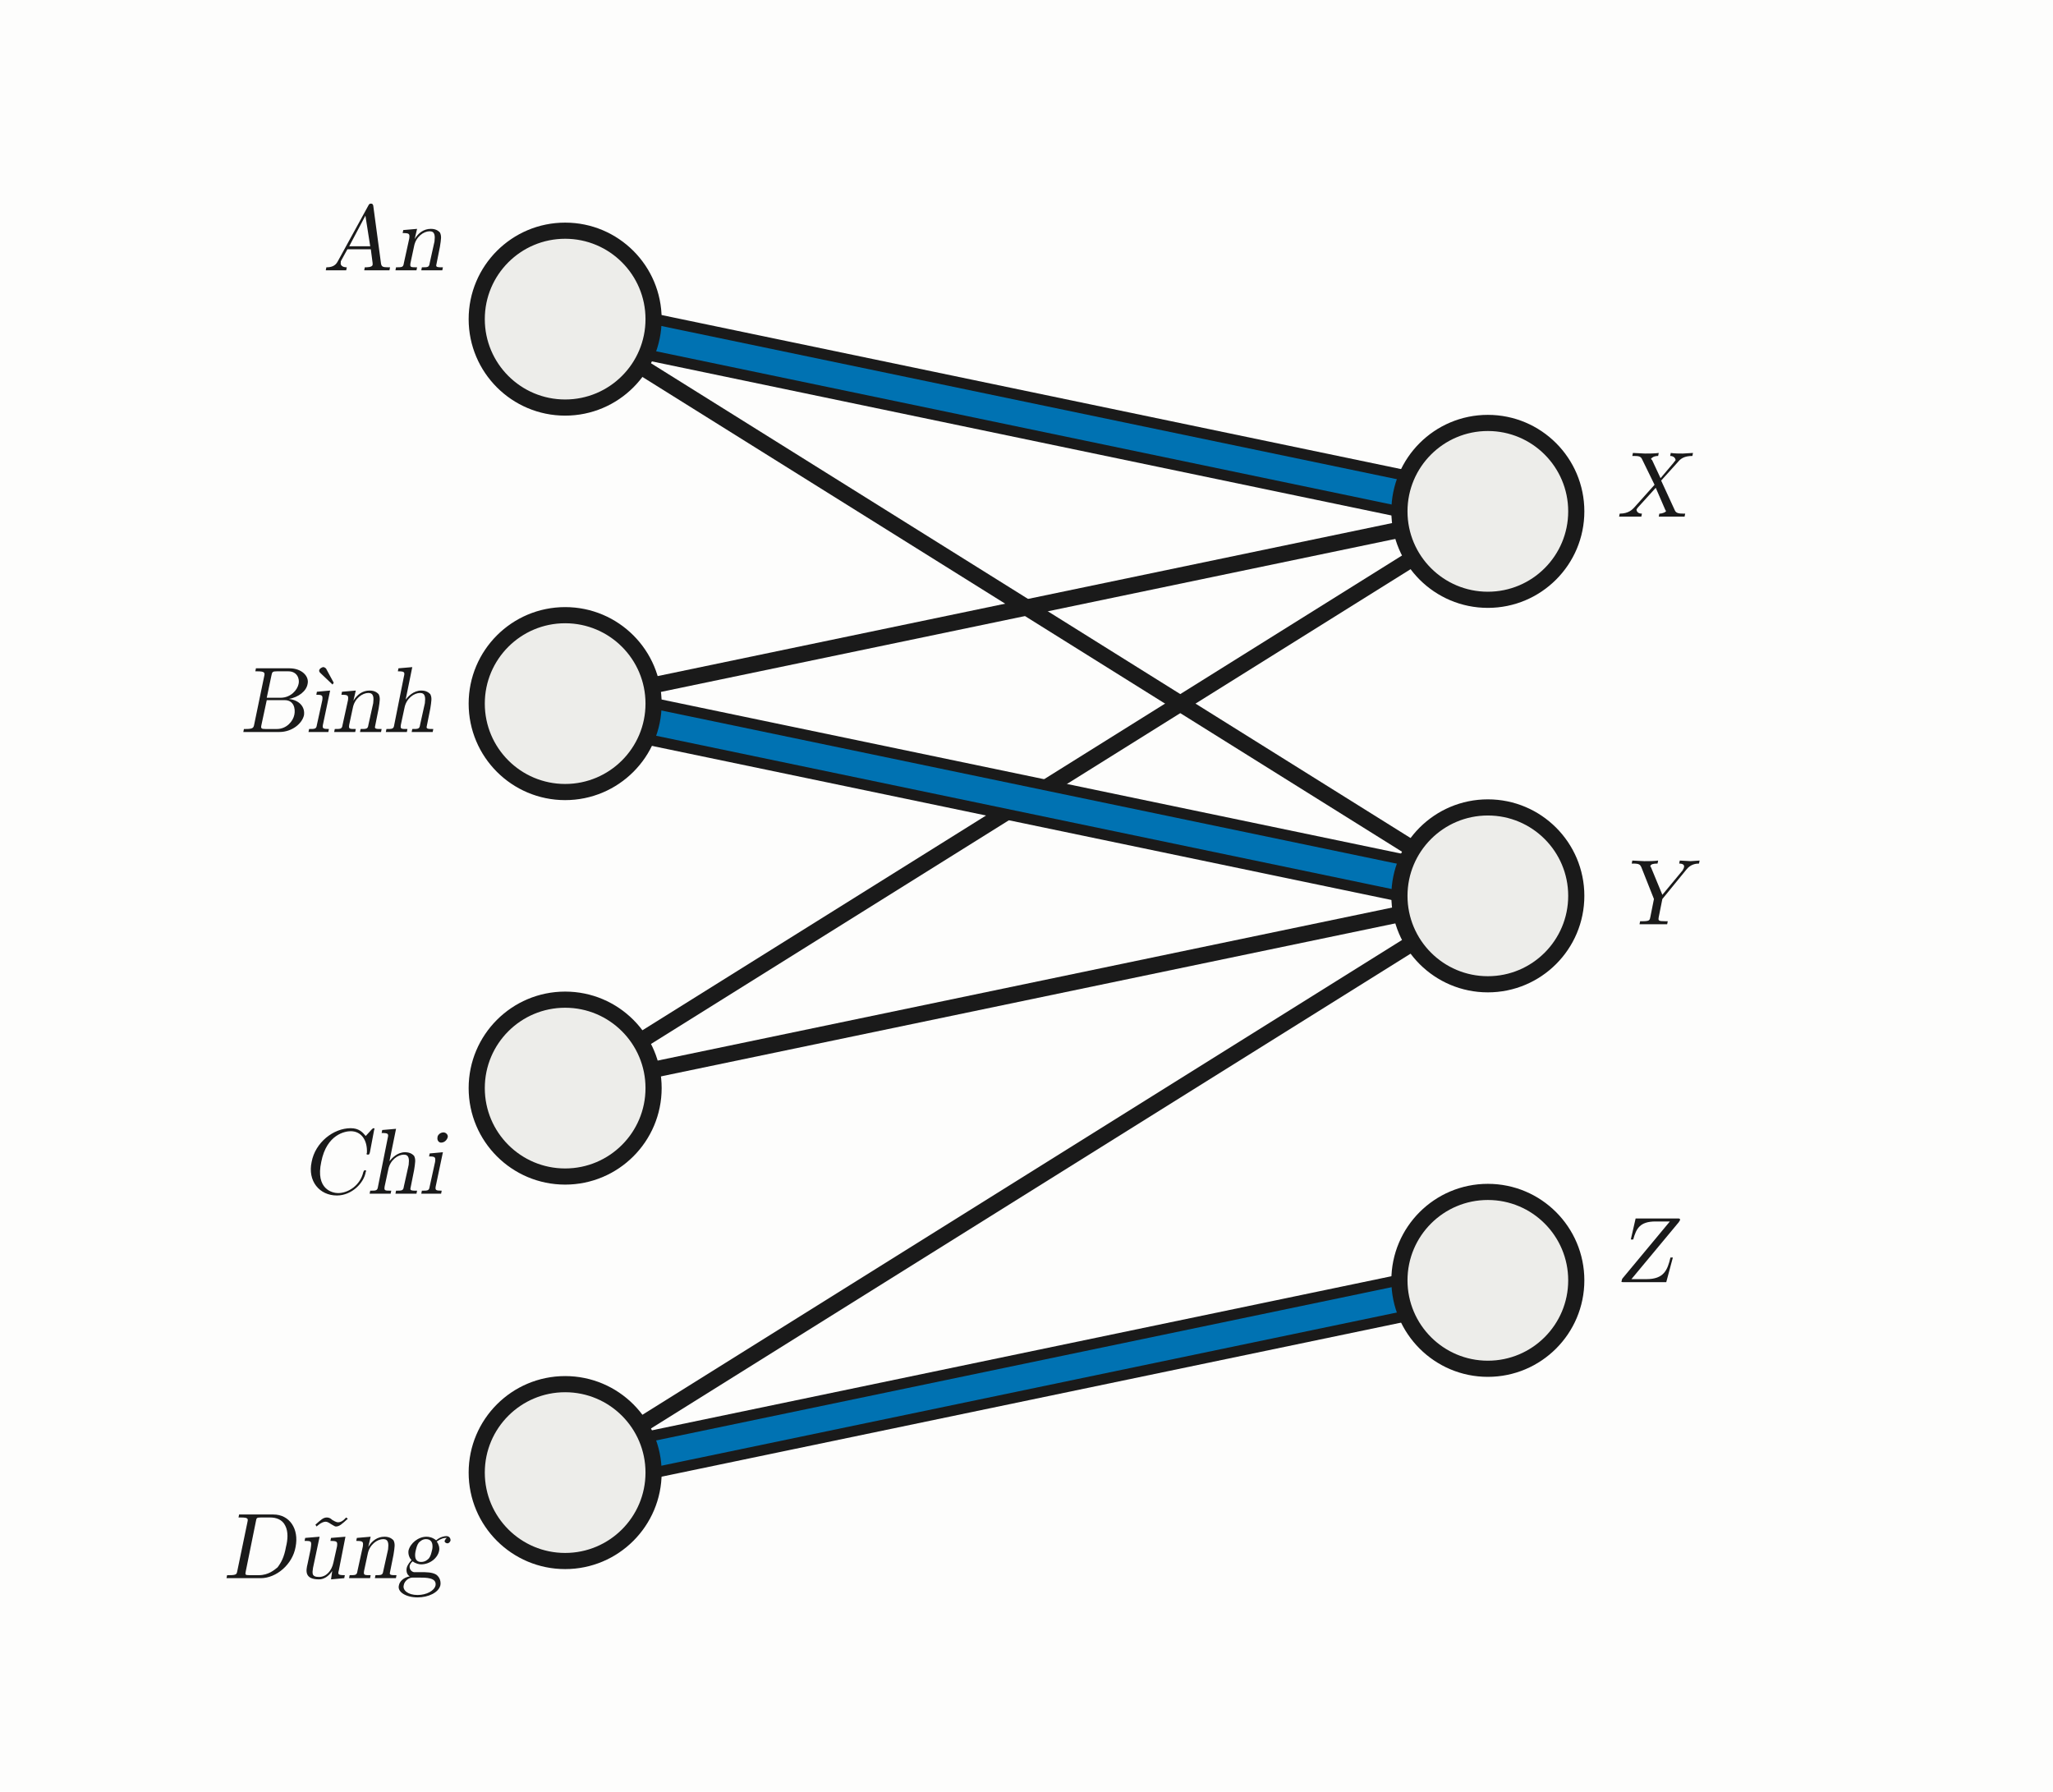
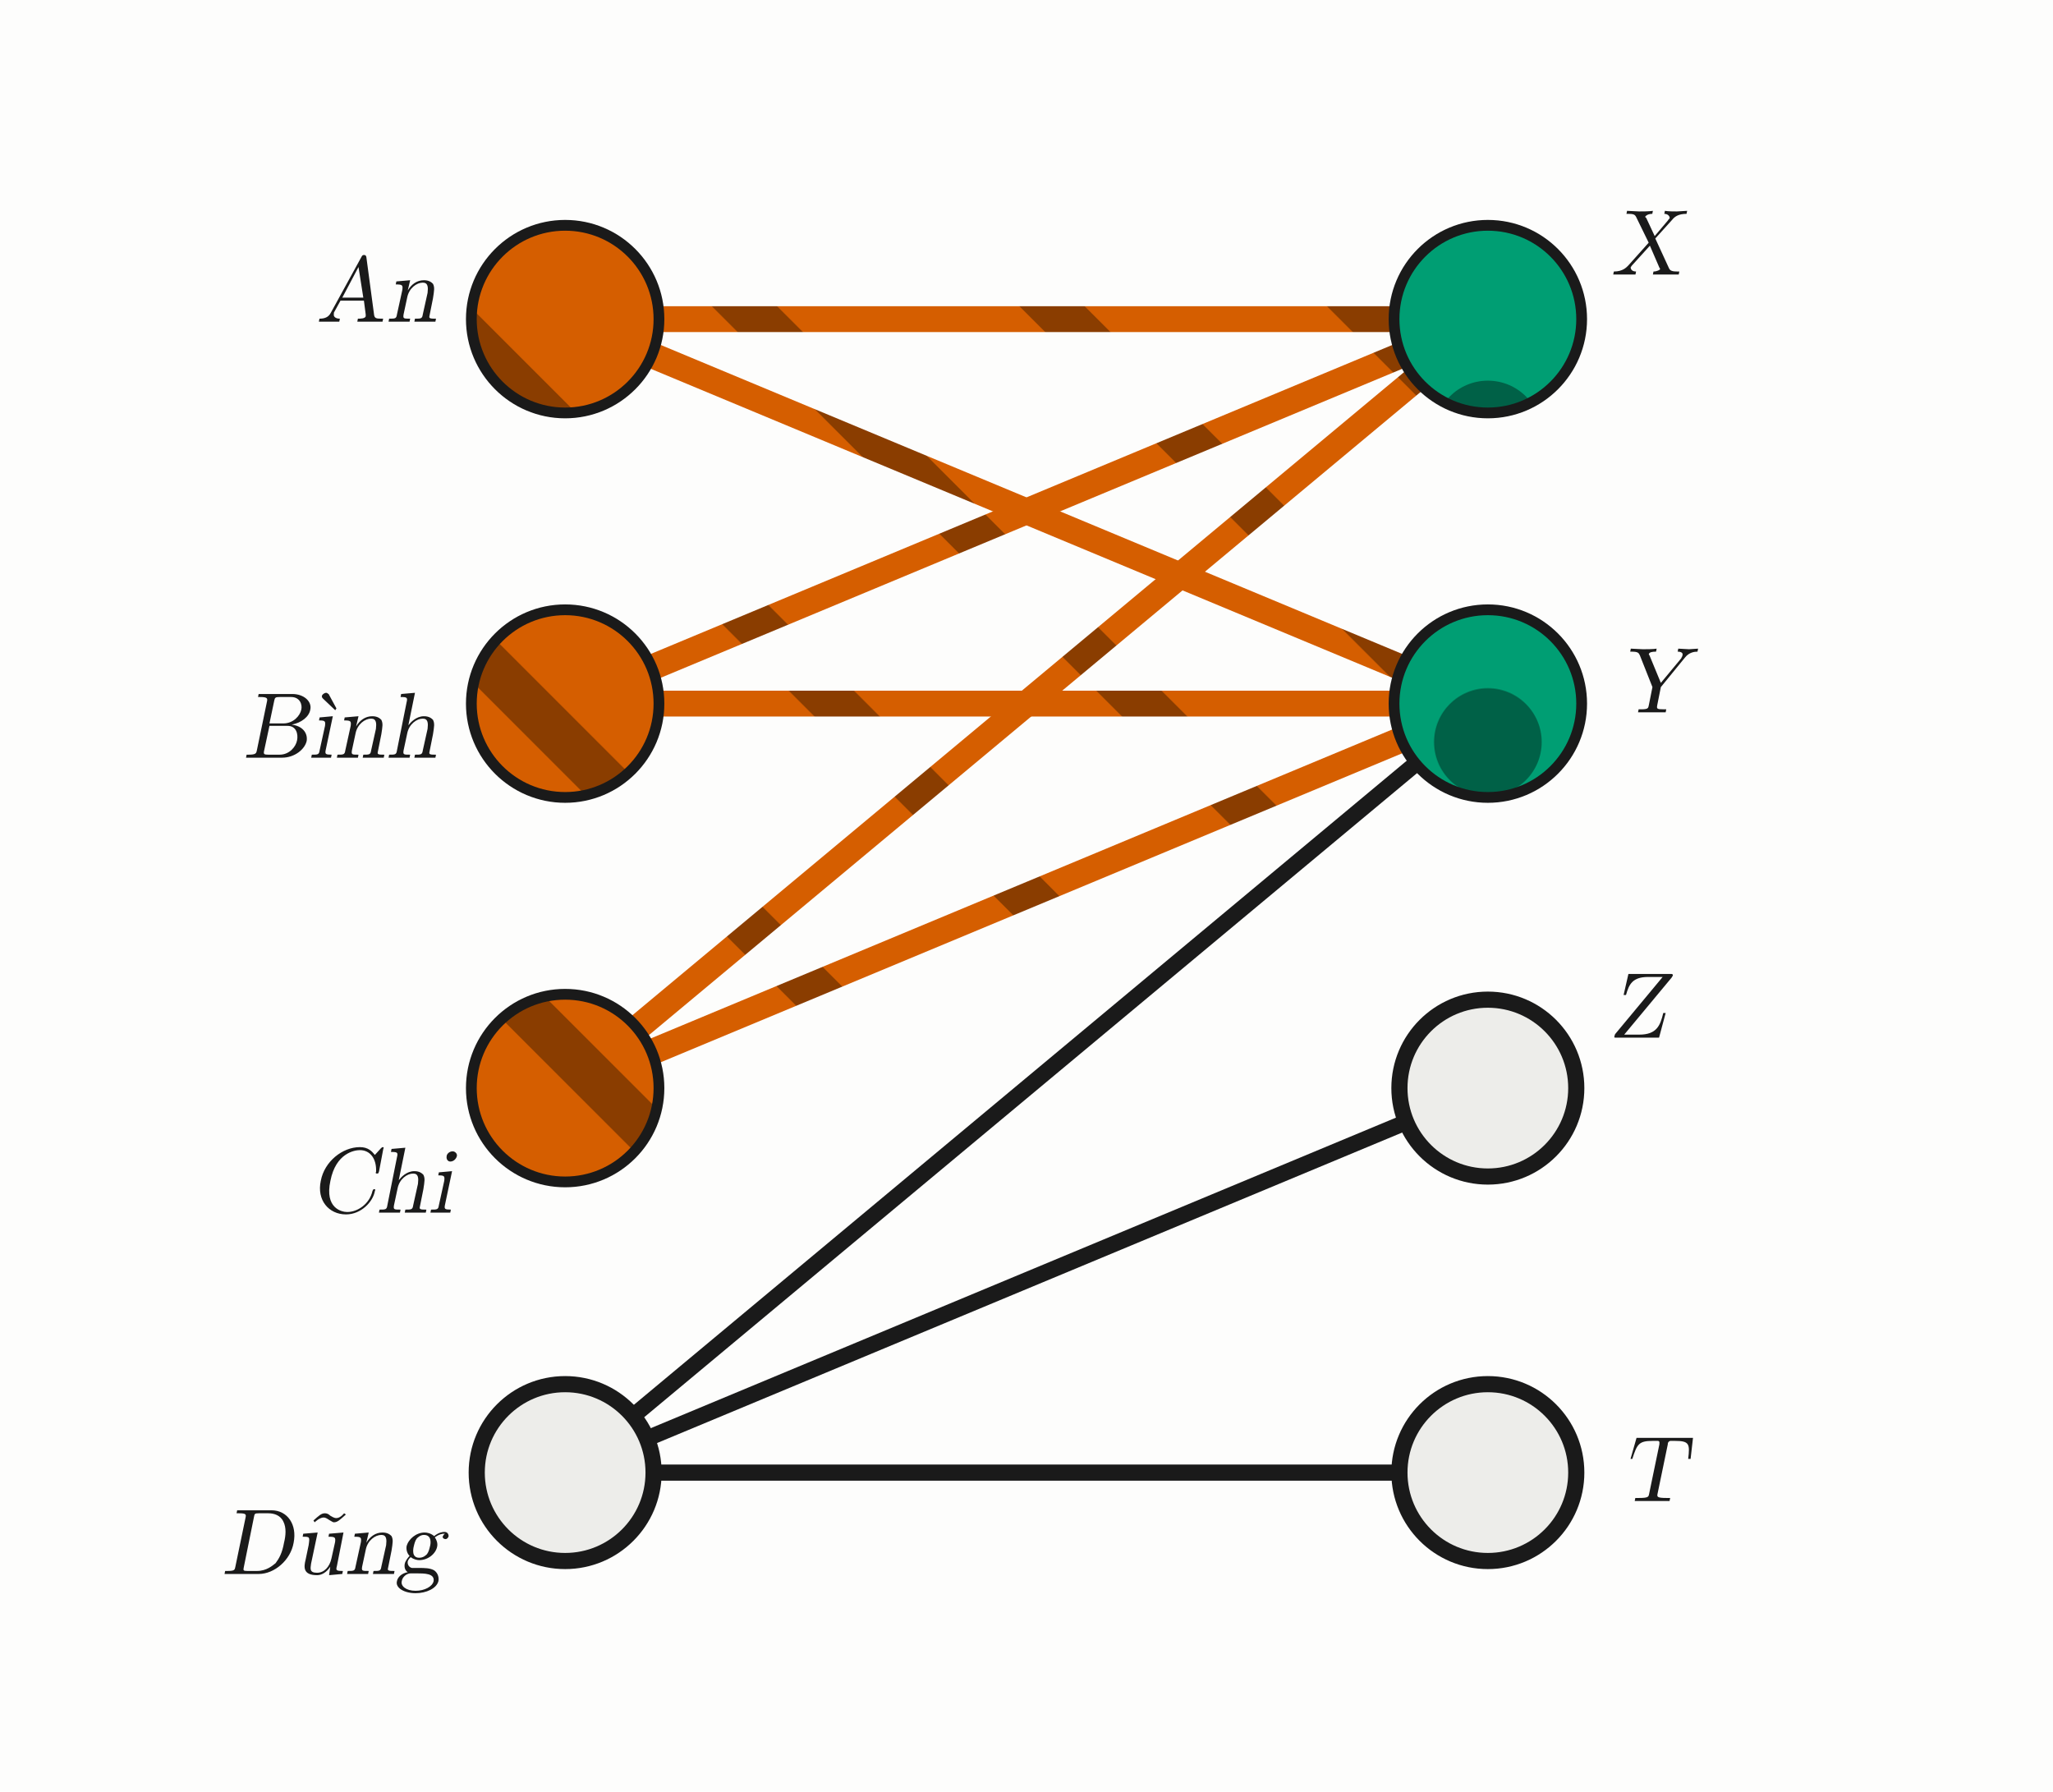
<svg xmlns="http://www.w3.org/2000/svg" viewBox="-26.7 -23.3 53.4 46.6">
  <rect fill="#FDFDFC" height="46.6" width="53.4" x="-26.7" y="-23.3" />
  <defs>
    <pattern height="8" id="cv-pat-1" patternUnits="userSpaceOnUse" width="8">
      <rect fill="#0072B2" height="8" width="8" />
    </pattern>
    <pattern height="8" id="cv-pat-2" patternUnits="userSpaceOnUse" width="8">
      <rect fill="#9ED9F5" height="8" width="8" />
      <line stroke="#3E8BB5" stroke-width="1.2" x1="0" x2="8" y1="8" y2="0" />
      <line stroke="#3E8BB5" stroke-width="1.2" x1="-1" x2="1" y1="1" y2="-1" />
      <line stroke="#3E8BB5" stroke-width="1.2" x1="7" x2="9" y1="9" y2="7" />
    </pattern>
    <pattern height="8" id="cv-pat-3" patternUnits="userSpaceOnUse" width="8">
      <rect fill="#D55E00" height="8" width="8" />
      <line stroke="#8A3D00" stroke-width="1.2" x1="0" x2="8" y1="0" y2="8" />
      <line stroke="#8A3D00" stroke-width="1.2" x1="-1" x2="1" y1="7" y2="9" />
      <line stroke="#8A3D00" stroke-width="1.2" x1="7" x2="9" y1="-1" y2="1" />
    </pattern>
    <pattern height="8" id="cv-pat-4" patternUnits="userSpaceOnUse" width="8">
      <rect fill="#009E73" height="8" width="8" />
      <circle cx="4" cy="4" fill="#006147" r="1.4" />
    </pattern>
    <pattern height="8" id="cv-pat-5" patternUnits="userSpaceOnUse" width="8">
      <rect fill="#E69F00" height="8" width="8" />
      <line stroke="#9A6B00" stroke-width="1.2" x1="0" x2="8" y1="4" y2="4" />
      <line stroke="#9A6B00" stroke-width="1.2" x1="4" x2="4" y1="0" y2="8" />
    </pattern>
    <pattern height="8" id="cv-pat-6" patternUnits="userSpaceOnUse" width="8">
      <rect fill="#CC79A7" height="8" width="8" />
      <line stroke="#8A4E70" stroke-width="1.2" x1="0" x2="8" y1="4" y2="4" />
    </pattern>
    <pattern height="8" id="cv-pat-7" patternUnits="userSpaceOnUse" width="8">
      <rect fill="#F0E442" height="8" width="8" />
      <line stroke="#9C9400" stroke-width="1.2" x1="4" x2="4" y1="0" y2="8" />
    </pattern>
    <pattern height="8" id="cv-pat-8" patternUnits="userSpaceOnUse" width="8">
      <rect fill="#3A3A3A" height="8" width="8" />
      <line stroke="#000000" stroke-width="1.2" x1="0" x2="8" y1="0" y2="8" />
      <line stroke="#000000" stroke-width="1.2" x1="0" x2="8" y1="8" y2="0" />
    </pattern>
  </defs>
  <g class="cv-edge-labels" />
  <g class="cv-edges">
-     <path d="M-12 -15L12 0" fill="none" stroke="#1A1A1A" stroke-linecap="round" stroke-width="0.42" />
-     <path d="M-12 -5L12 -10" fill="none" stroke="#1A1A1A" stroke-linecap="round" stroke-width="0.42" />
-     <path d="M-12 5L12 -10" fill="none" stroke="#1A1A1A" stroke-linecap="round" stroke-width="0.42" />
-     <path d="M-12 5L12 0" fill="none" stroke="#1A1A1A" stroke-linecap="round" stroke-width="0.42" />
-     <path d="M-12 15L12 0" fill="none" stroke="#1A1A1A" stroke-linecap="round" stroke-width="0.42" />
-     <path d="M-12 -15L12 -10" fill="none" stroke="#1A1A1A" stroke-linecap="round" stroke-width="1.232" />
-     <path d="M-12 -15L12 -10" fill="none" stroke="url(#cv-pat-1)" stroke-linecap="round" stroke-width="0.672" />
-     <path d="M-12 -5L12 0" fill="none" stroke="#1A1A1A" stroke-linecap="round" stroke-width="1.232" />
-     <path d="M-12 -5L12 0" fill="none" stroke="url(#cv-pat-1)" stroke-linecap="round" stroke-width="0.672" />
-     <path d="M-12 15L12 10" fill="none" stroke="#1A1A1A" stroke-linecap="round" stroke-width="1.232" />
-     <path d="M-12 15L12 10" fill="none" stroke="url(#cv-pat-1)" stroke-linecap="round" stroke-width="0.672" />
+     <path d="M-12 15L12 -5" fill="none" stroke="#1A1A1A" stroke-linecap="round" stroke-width="0.42" />
+     <path d="M-12 15L12 5" fill="none" stroke="#1A1A1A" stroke-linecap="round" stroke-width="0.42" />
+     <path d="M-12 15L12 15" fill="none" stroke="#1A1A1A" stroke-linecap="round" stroke-width="0.42" />
+     <path d="M-12 -15L12 -15" fill="none" stroke="url(#cv-pat-3)" stroke-linecap="round" stroke-width="0.672" />
+     <path d="M-12 -15L12 -5" fill="none" stroke="url(#cv-pat-3)" stroke-linecap="round" stroke-width="0.672" />
+     <path d="M-12 -5L12 -15" fill="none" stroke="url(#cv-pat-3)" stroke-linecap="round" stroke-width="0.672" />
+     <path d="M-12 -5L12 -5" fill="none" stroke="url(#cv-pat-3)" stroke-linecap="round" stroke-width="0.672" />
+     <path d="M-12 5L12 -15" fill="none" stroke="url(#cv-pat-3)" stroke-linecap="round" stroke-width="0.672" />
+     <path d="M-12 5L12 -5" fill="none" stroke="url(#cv-pat-3)" stroke-linecap="round" stroke-width="0.672" />
  </g>
  <g class="cv-vertices">
-     <circle cx="-12" cy="-15" fill="#EDEDEA" r="2.3" stroke="#1A1A1A" stroke-width="0.42" />
-     <text dominant-baseline="auto" fill="#1A1A1A" font-family="'KaTeX_Main', 'Latin Modern Math', serif" font-size="2.415" font-style="italic" text-anchor="end" x="-15.15" y="-16.27">An</text>
-     <circle cx="-12" cy="-5" fill="#EDEDEA" r="2.3" stroke="#1A1A1A" stroke-width="0.42" />
-     <text dominant-baseline="central" fill="#1A1A1A" font-family="'KaTeX_Main', 'Latin Modern Math', serif" font-size="2.415" font-style="italic" text-anchor="end" x="-15.4" y="-5">Bình</text>
-     <circle cx="-12" cy="5" fill="#EDEDEA" r="2.3" stroke="#1A1A1A" stroke-width="0.42" />
-     <text dominant-baseline="hanging" fill="#1A1A1A" font-family="'KaTeX_Main', 'Latin Modern Math', serif" font-size="2.415" font-style="italic" text-anchor="end" x="-15.15" y="6.27">Chi</text>
+     <circle cx="-12" cy="-15" fill="url(#cv-pat-3)" paint-order="stroke" r="2.3" stroke="#1A1A1A" stroke-width="0.56" />
+     <text dominant-baseline="central" fill="#1A1A1A" font-family="'KaTeX_Main', 'Latin Modern Math', serif" font-size="2.415" font-style="italic" text-anchor="end" x="-15.33" y="-15.67">An</text>
+     <circle cx="-12" cy="-5" fill="url(#cv-pat-3)" paint-order="stroke" r="2.3" stroke="#1A1A1A" stroke-width="0.56" />
+     <text dominant-baseline="central" fill="#1A1A1A" font-family="'KaTeX_Main', 'Latin Modern Math', serif" font-size="2.415" font-style="italic" text-anchor="end" x="-15.33" y="-4.33">Bình</text>
+     <circle cx="-12" cy="5" fill="url(#cv-pat-3)" paint-order="stroke" r="2.3" stroke="#1A1A1A" stroke-width="0.56" />
+     <text dominant-baseline="hanging" fill="#1A1A1A" font-family="'KaTeX_Main', 'Latin Modern Math', serif" font-size="2.415" font-style="italic" text-anchor="end" x="-14.91" y="6.76">Chi</text>
    <circle cx="-12" cy="15" fill="#EDEDEA" r="2.3" stroke="#1A1A1A" stroke-width="0.42" />
-     <text dominant-baseline="hanging" fill="#1A1A1A" font-family="'KaTeX_Main', 'Latin Modern Math', serif" font-size="2.415" font-style="italic" text-anchor="end" x="-15.15" y="16.27">Dũng</text>
-     <circle cx="12" cy="-10" fill="#EDEDEA" r="2.3" stroke="#1A1A1A" stroke-width="0.42" />
-     <text dominant-baseline="central" fill="#1A1A1A" font-family="'KaTeX_Main', 'Latin Modern Math', serif" font-size="2.415" font-style="italic" text-anchor="start" x="15.35" y="-10.6">X</text>
-     <circle cx="12" cy="0" fill="#EDEDEA" r="2.3" stroke="#1A1A1A" stroke-width="0.42" />
-     <text dominant-baseline="central" fill="#1A1A1A" font-family="'KaTeX_Main', 'Latin Modern Math', serif" font-size="2.415" font-style="italic" text-anchor="start" x="15.4" y="0">Y</text>
-     <circle cx="12" cy="10" fill="#EDEDEA" r="2.3" stroke="#1A1A1A" stroke-width="0.42" />
-     <text dominant-baseline="central" fill="#1A1A1A" font-family="'KaTeX_Main', 'Latin Modern Math', serif" font-size="2.415" font-style="italic" text-anchor="start" x="15.33" y="9.31">Z</text>
+     <text dominant-baseline="hanging" fill="#1A1A1A" font-family="'KaTeX_Main', 'Latin Modern Math', serif" font-size="2.415" font-style="italic" text-anchor="end" x="-15.2" y="16.16">Dũng</text>
+     <circle cx="12" cy="-15" fill="url(#cv-pat-4)" paint-order="stroke" r="2.3" stroke="#1A1A1A" stroke-width="0.56" />
+     <text dominant-baseline="auto" fill="#1A1A1A" font-family="'KaTeX_Main', 'Latin Modern Math', serif" font-size="2.415" font-style="italic" text-anchor="start" x="15.2" y="-16.16">X</text>
+     <circle cx="12" cy="-5" fill="url(#cv-pat-4)" paint-order="stroke" r="2.3" stroke="#1A1A1A" stroke-width="0.56" />
+     <text dominant-baseline="central" fill="#1A1A1A" font-family="'KaTeX_Main', 'Latin Modern Math', serif" font-size="2.415" font-style="italic" text-anchor="start" x="15.36" y="-5.51">Y</text>
+     <circle cx="12" cy="5" fill="#EDEDEA" r="2.3" stroke="#1A1A1A" stroke-width="0.42" />
+     <text dominant-baseline="auto" fill="#1A1A1A" font-family="'KaTeX_Main', 'Latin Modern Math', serif" font-size="2.415" font-style="italic" text-anchor="start" x="15.14" y="3.69">Z</text>
+     <circle cx="12" cy="15" fill="#EDEDEA" r="2.3" stroke="#1A1A1A" stroke-width="0.42" />
+     <text dominant-baseline="central" fill="#1A1A1A" font-family="'KaTeX_Main', 'Latin Modern Math', serif" font-size="2.415" font-style="italic" text-anchor="start" x="15.4" y="15">T</text>
  </g>
</svg>
